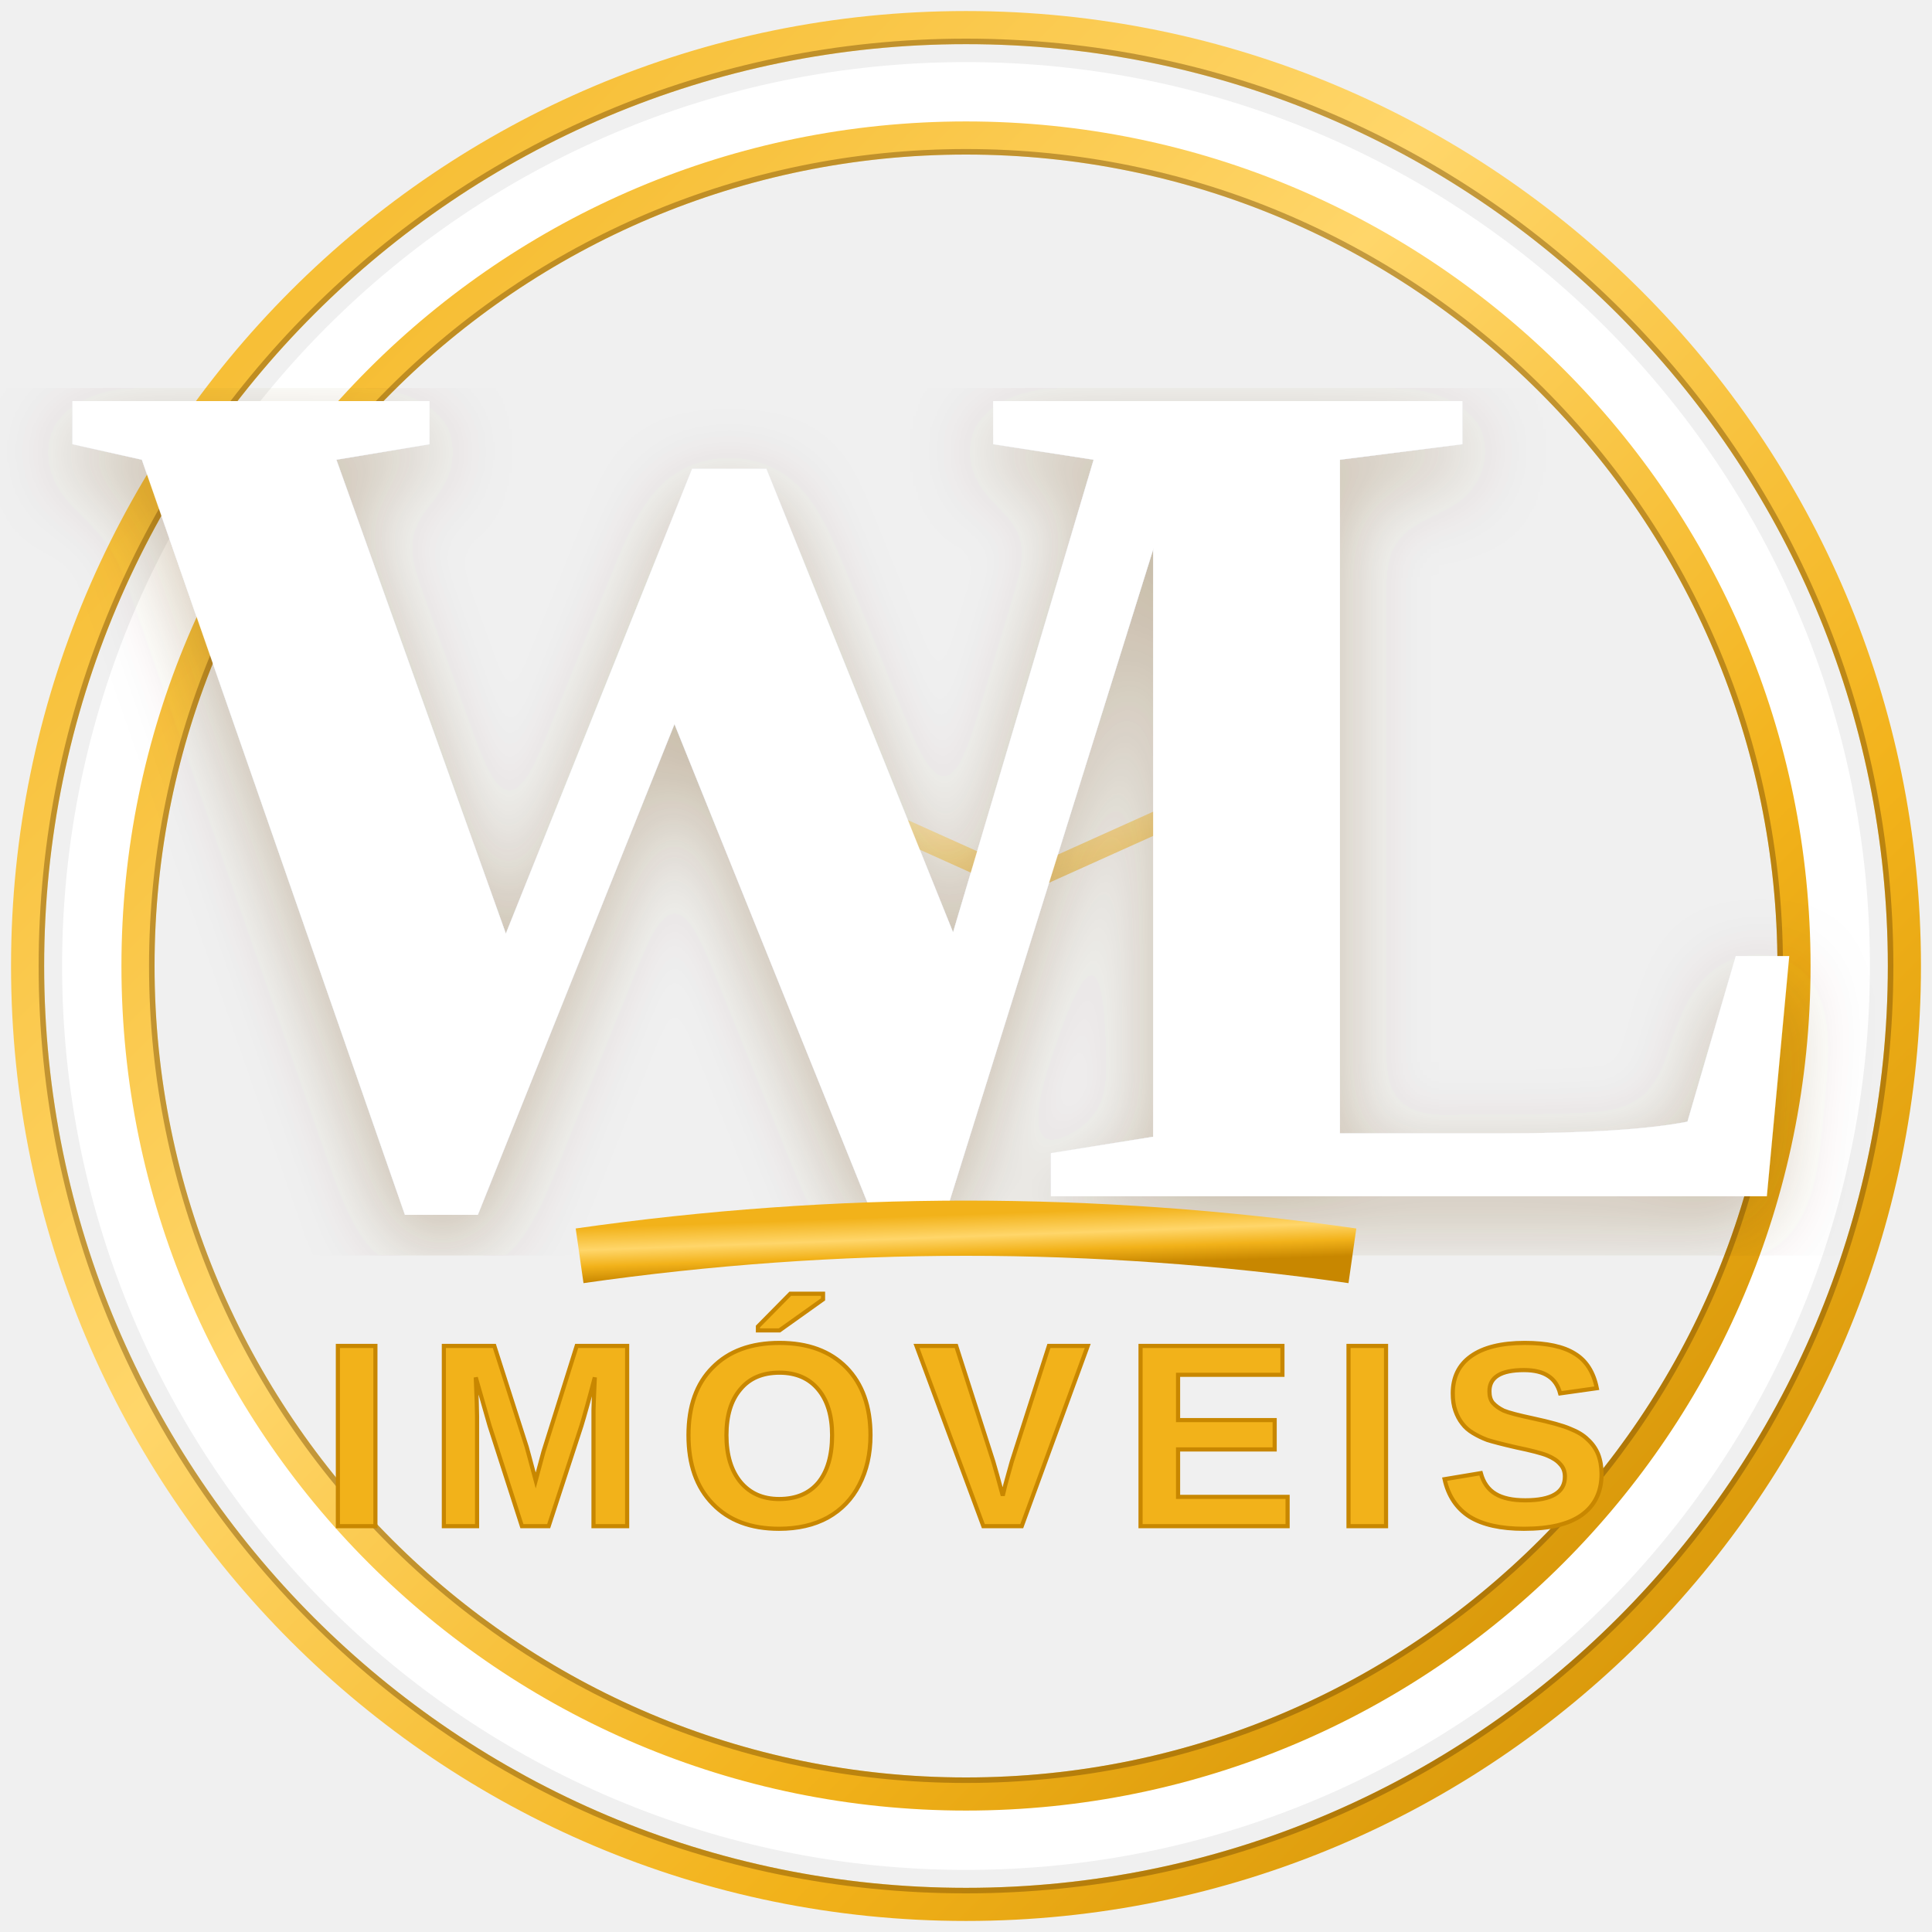
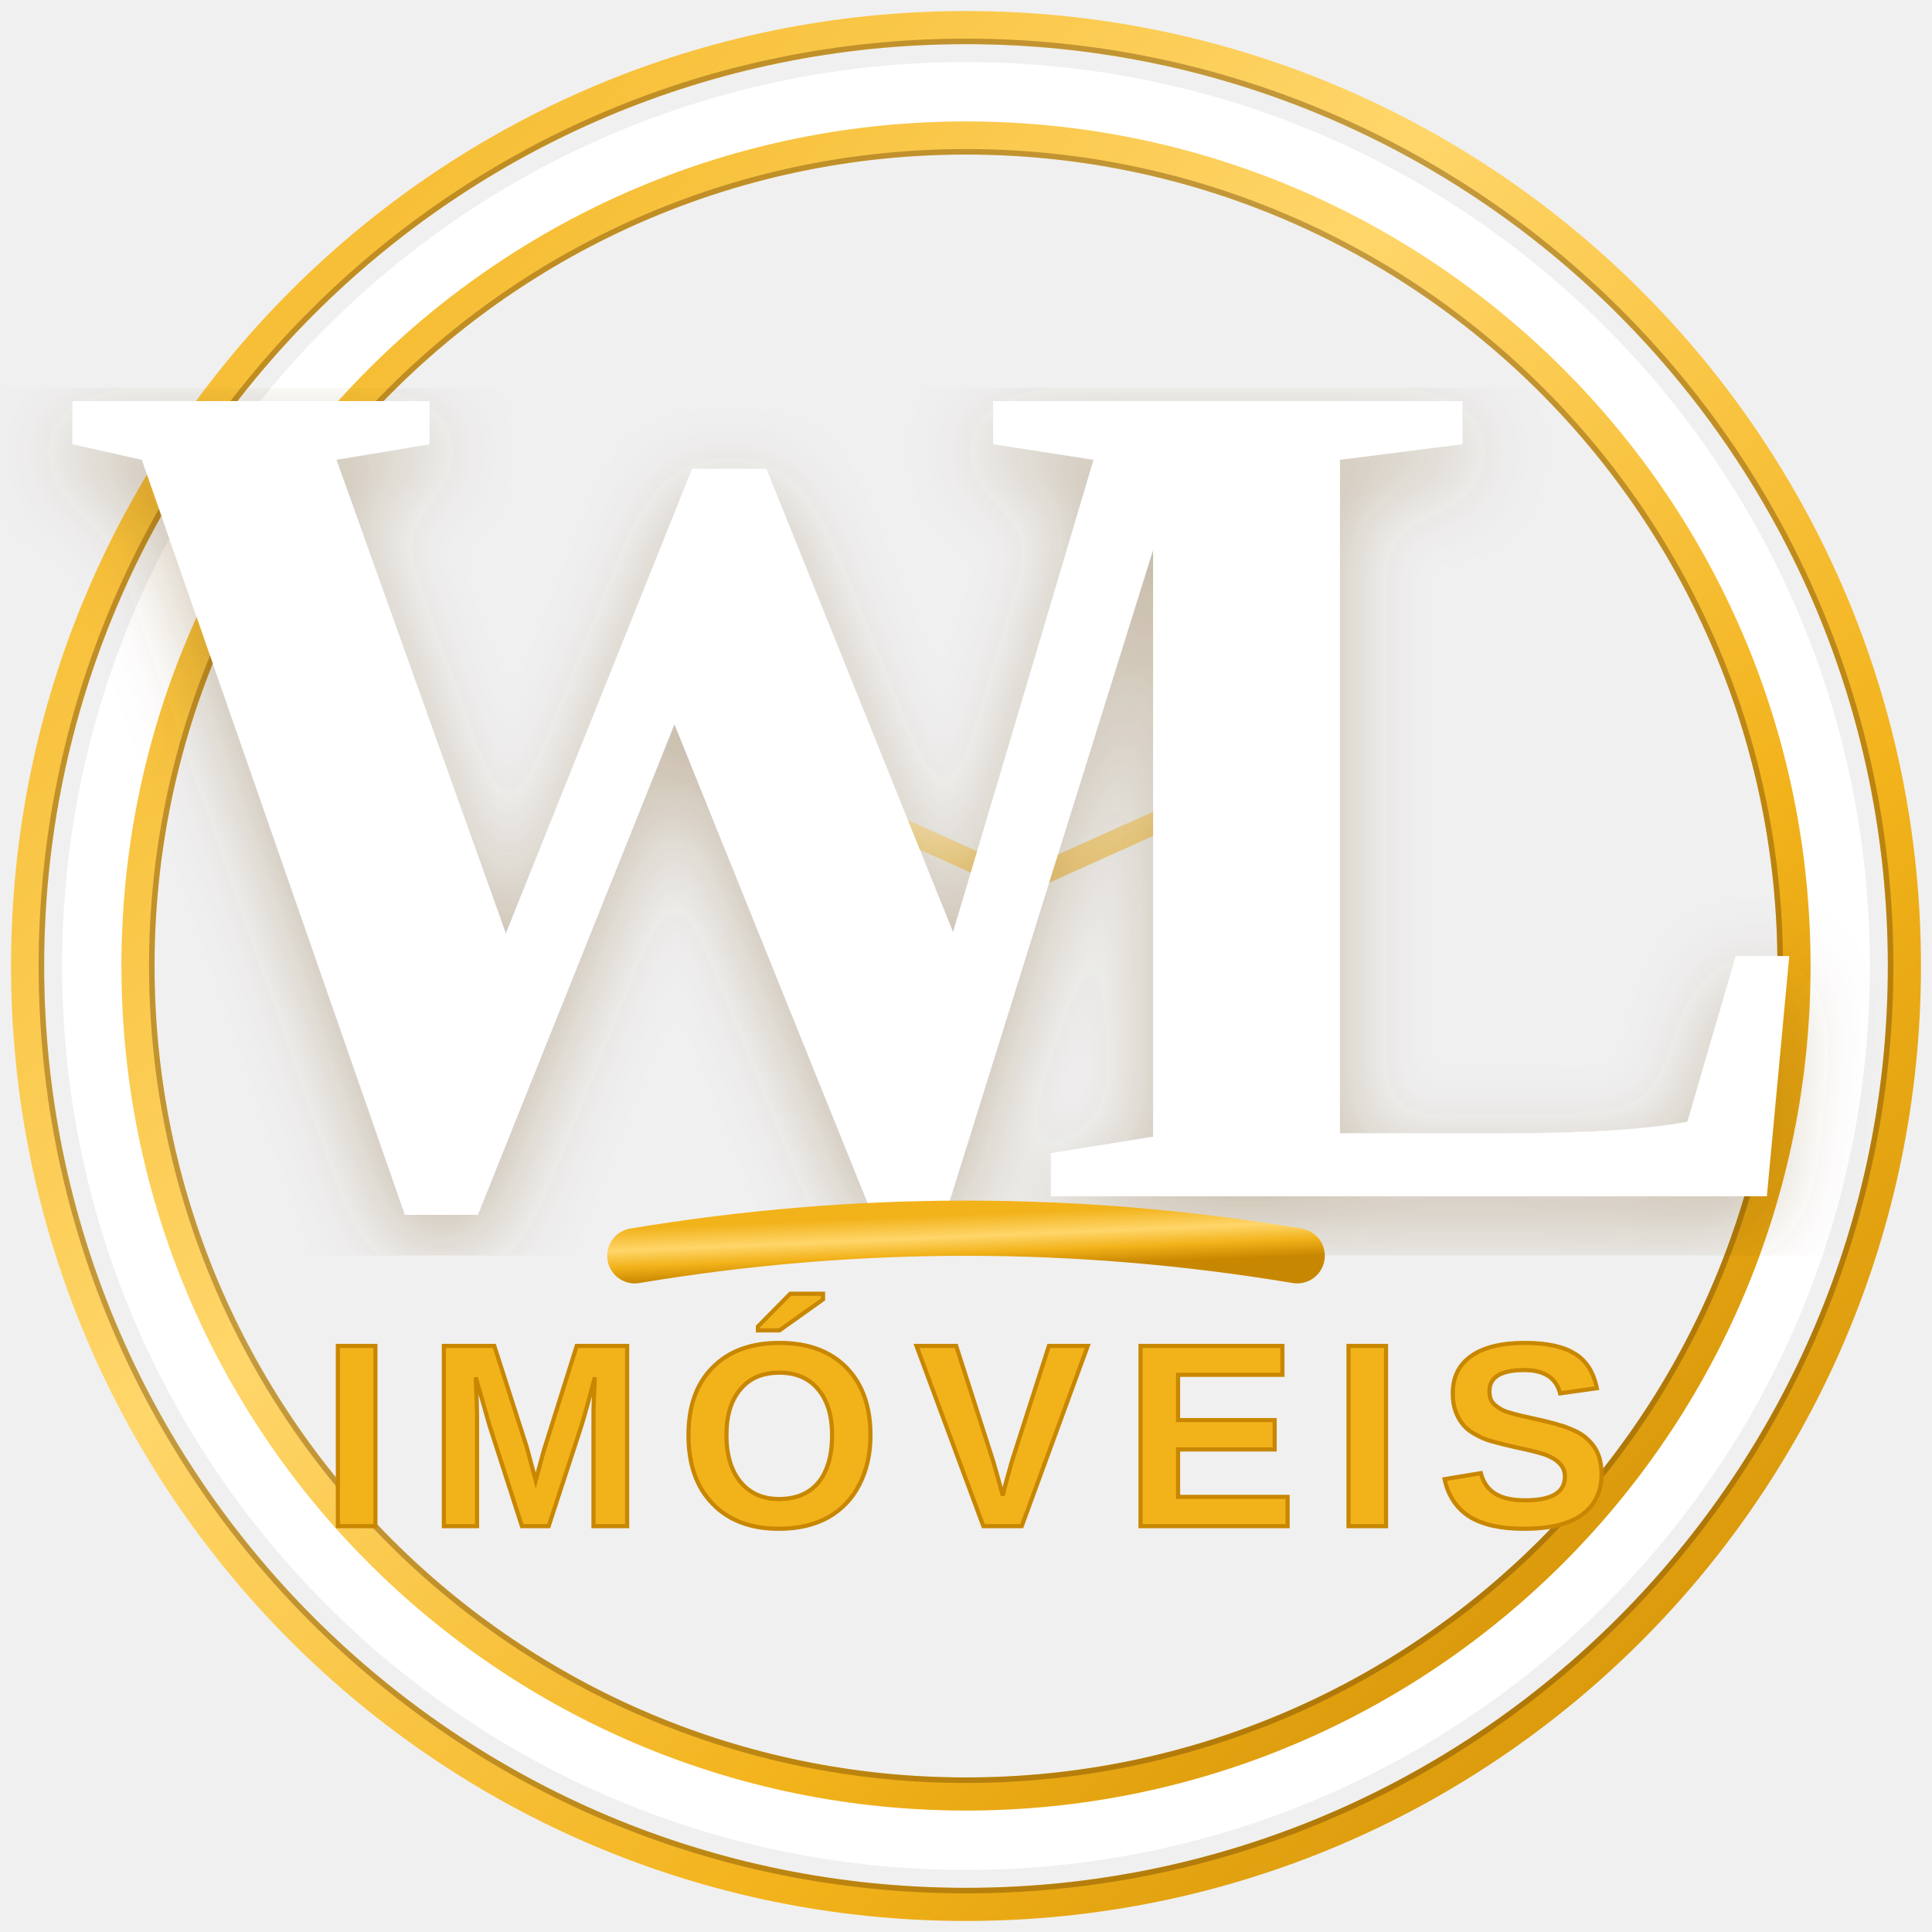
<svg xmlns="http://www.w3.org/2000/svg" width="70" height="70" viewBox="0 0 70 70" preserveAspectRatio="xMidYMid meet">
  <defs>
    <linearGradient id="goldGrad" x1="0%" y1="0%" x2="100%" y2="100%">
      <stop offset="0%" style="stop-color:#F2B21A" />
      <stop offset="40%" style="stop-color:#FFD66A" />
      <stop offset="70%" style="stop-color:#F2B21A" />
      <stop offset="100%" style="stop-color:#C88700" />
    </linearGradient>
    <linearGradient id="goldDark" x1="0%" y1="0%" x2="100%" y2="100%">
      <stop offset="0%" style="stop-color:#C88700" />
      <stop offset="50%" style="stop-color:#F2B21A" />
      <stop offset="100%" style="stop-color:#C88700" />
    </linearGradient>
    <filter id="shadow" x="-5%" y="-5%" width="110%" height="110%">
      <feDropShadow dx="0" dy="1" stdDeviation="1.5" flood-color="#6B4200" flood-opacity="0.3" />
    </filter>
  </defs>
  <circle cx="35" cy="35" r="34" fill="none" stroke="url(#goldGrad)" stroke-width="1.2" />
  <circle cx="35" cy="35" r="33.5" fill="none" stroke="#6B4200" stroke-width="0.2" opacity="0.4" />
  <circle cx="35" cy="35" r="31.5" fill="none" stroke="#FFFFFF" stroke-width="2.5" />
  <circle cx="35" cy="35" r="30" fill="none" stroke="url(#goldGrad)" stroke-width="1.2" />
  <circle cx="35" cy="35" r="29.5" fill="none" stroke="#6B4200" stroke-width="0.2" opacity="0.4" />
  <path d="M 27 27.5 L 37 32 L 47 27.5" fill="none" stroke="url(#goldGrad)" stroke-width="0.8" opacity="0.5" />
  <g filter="url(#shadow)">
    <text x="24" y="28.5" font-family="'Times New Roman', Georgia, serif" font-size="44" font-weight="bold" fill="#FFFFFF" text-anchor="middle" dominant-baseline="central">W</text>
    <text x="52" y="28.5" font-family="'Times New Roman', Georgia, serif" font-size="44" font-weight="bold" fill="#FFFFFF" text-anchor="middle" dominant-baseline="central">L</text>
  </g>
-   <path d="M 21 45.5 Q 35 43.5 49 45.5" fill="none" stroke="url(#goldGrad)" stroke-width="2" />
+   <path d="M 23 45.5 Q 35 43.5 47 45.5" fill="none" stroke="url(#goldGrad)" stroke-width="2" stroke-linecap="round" stroke-linejoin="round" />
  <text x="35" y="52" font-family="Arial, Helvetica, sans-serif" font-size="9.5" font-weight="bold" fill="#F2B21A" text-anchor="middle" letter-spacing="1.2" dominant-baseline="central" stroke="#C88700" stroke-width="0.15">
    IMÓVEIS
  </text>
</svg>
